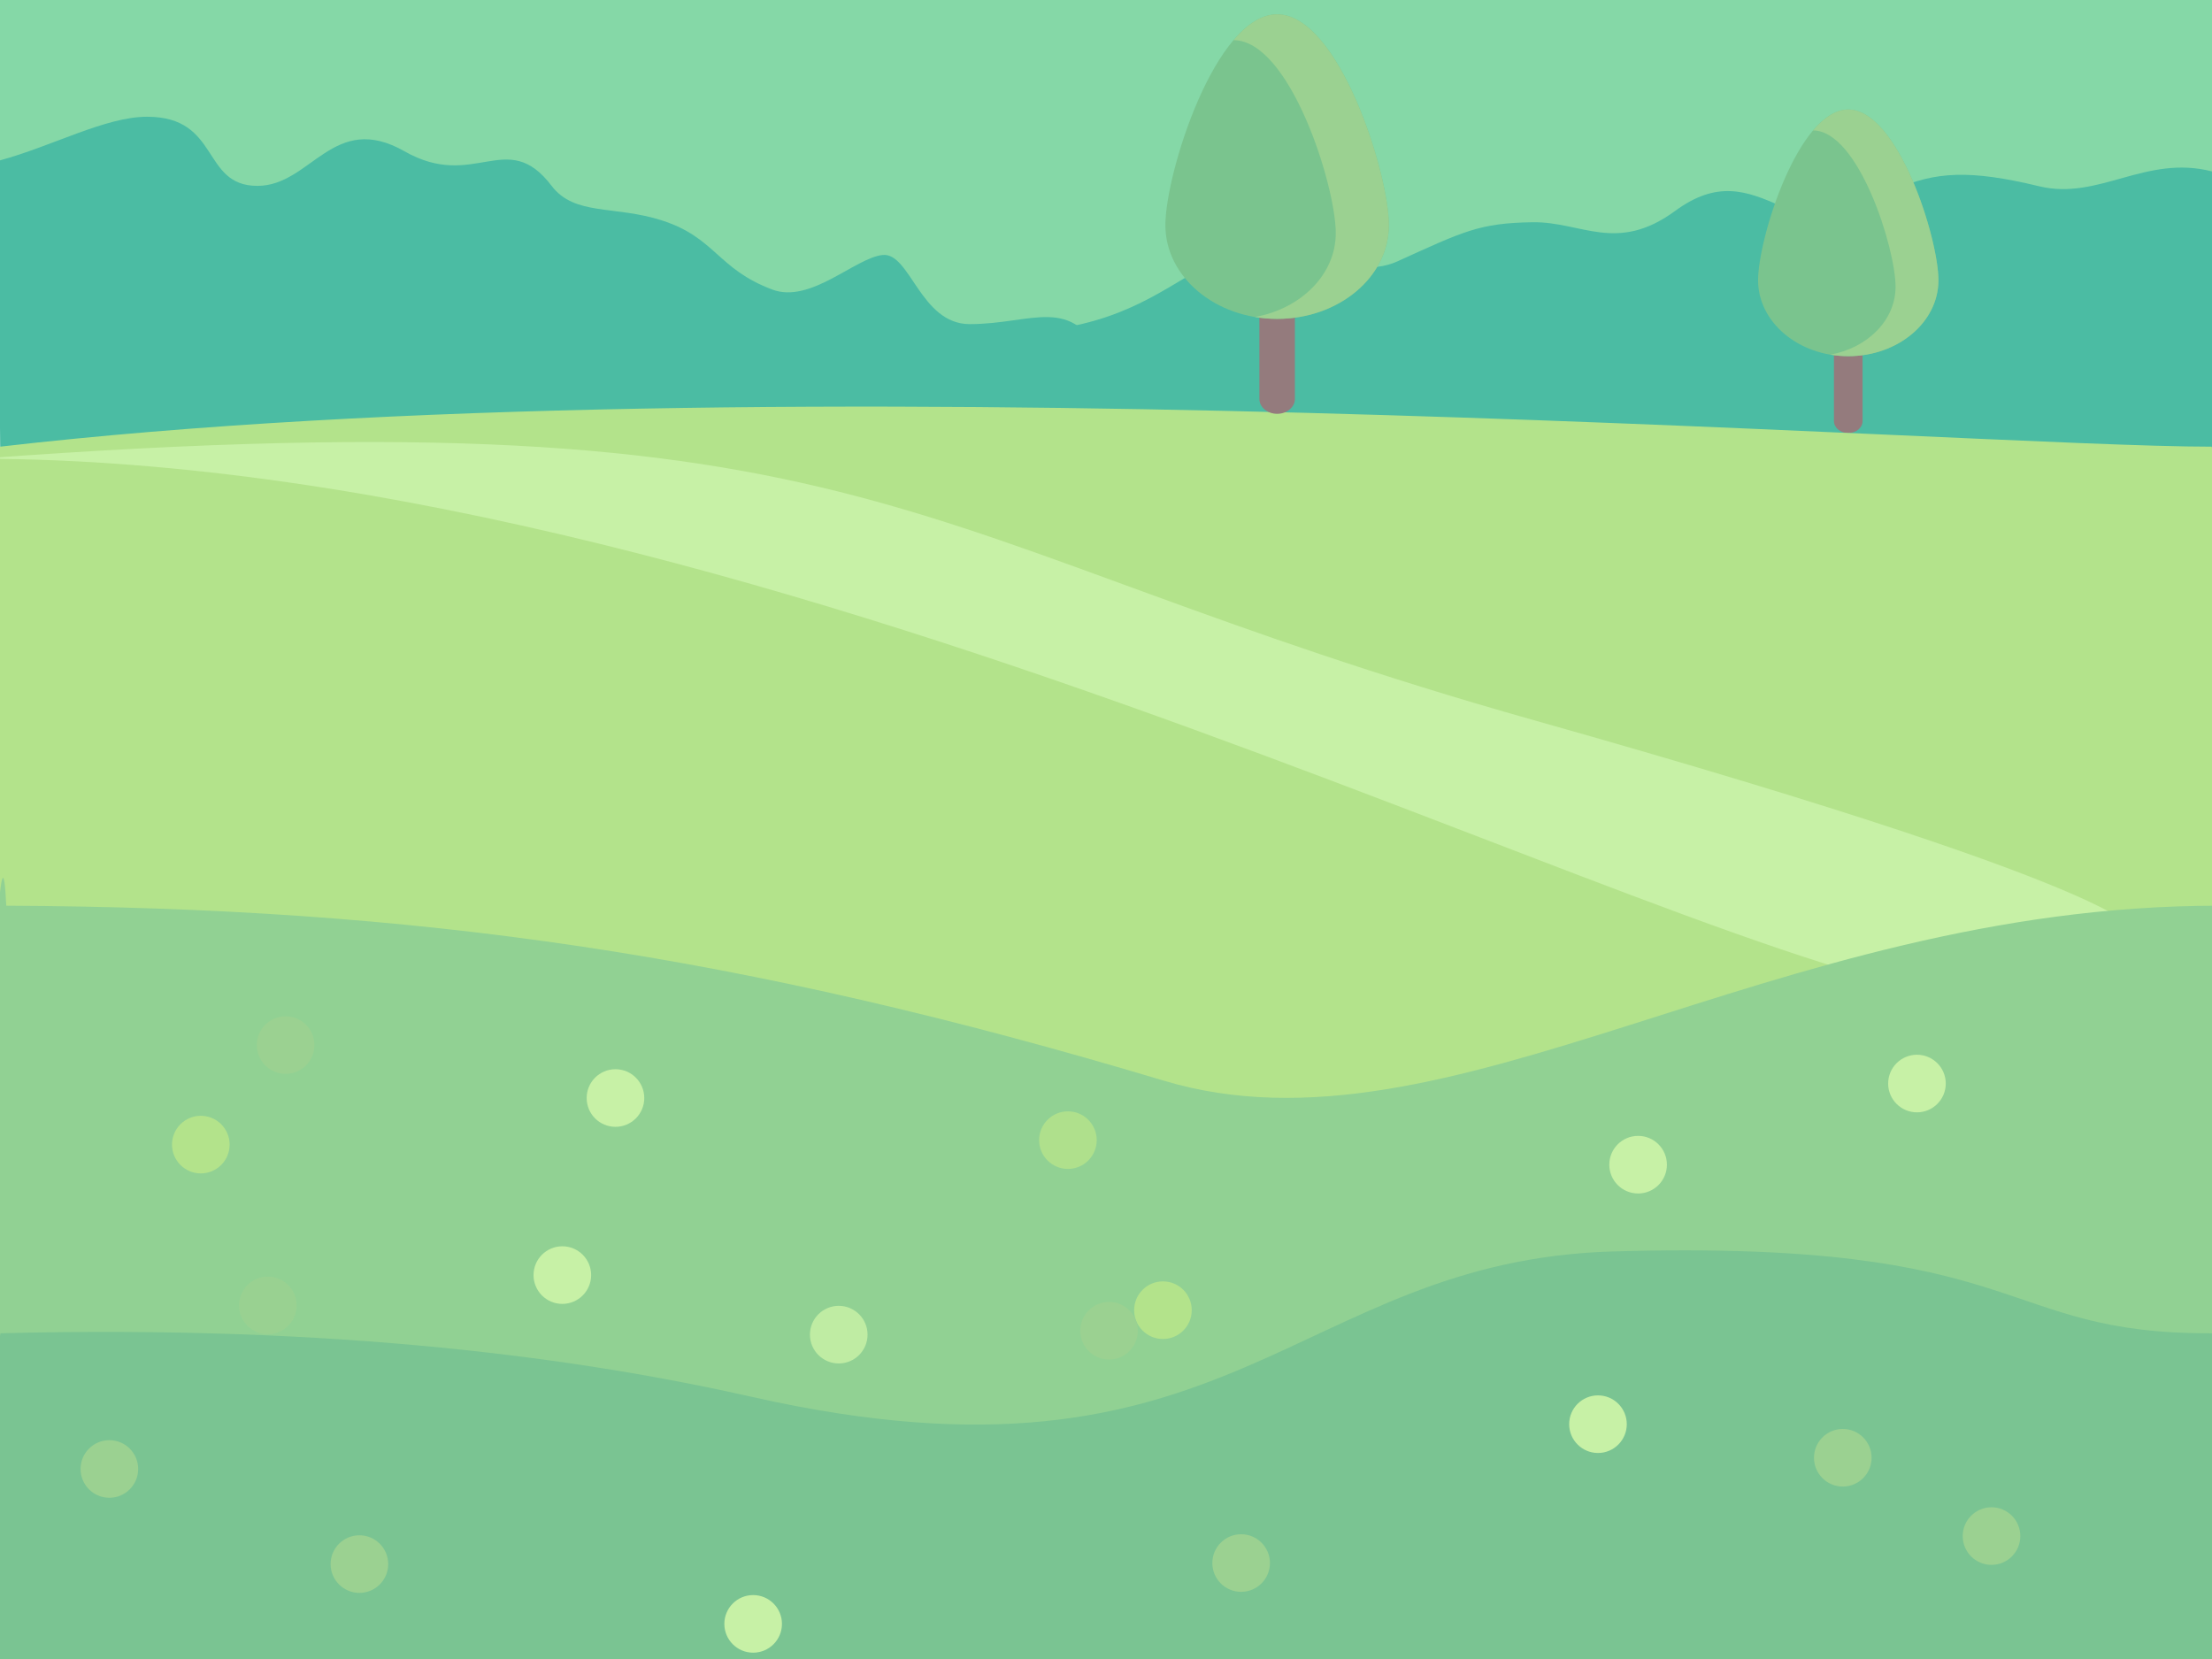
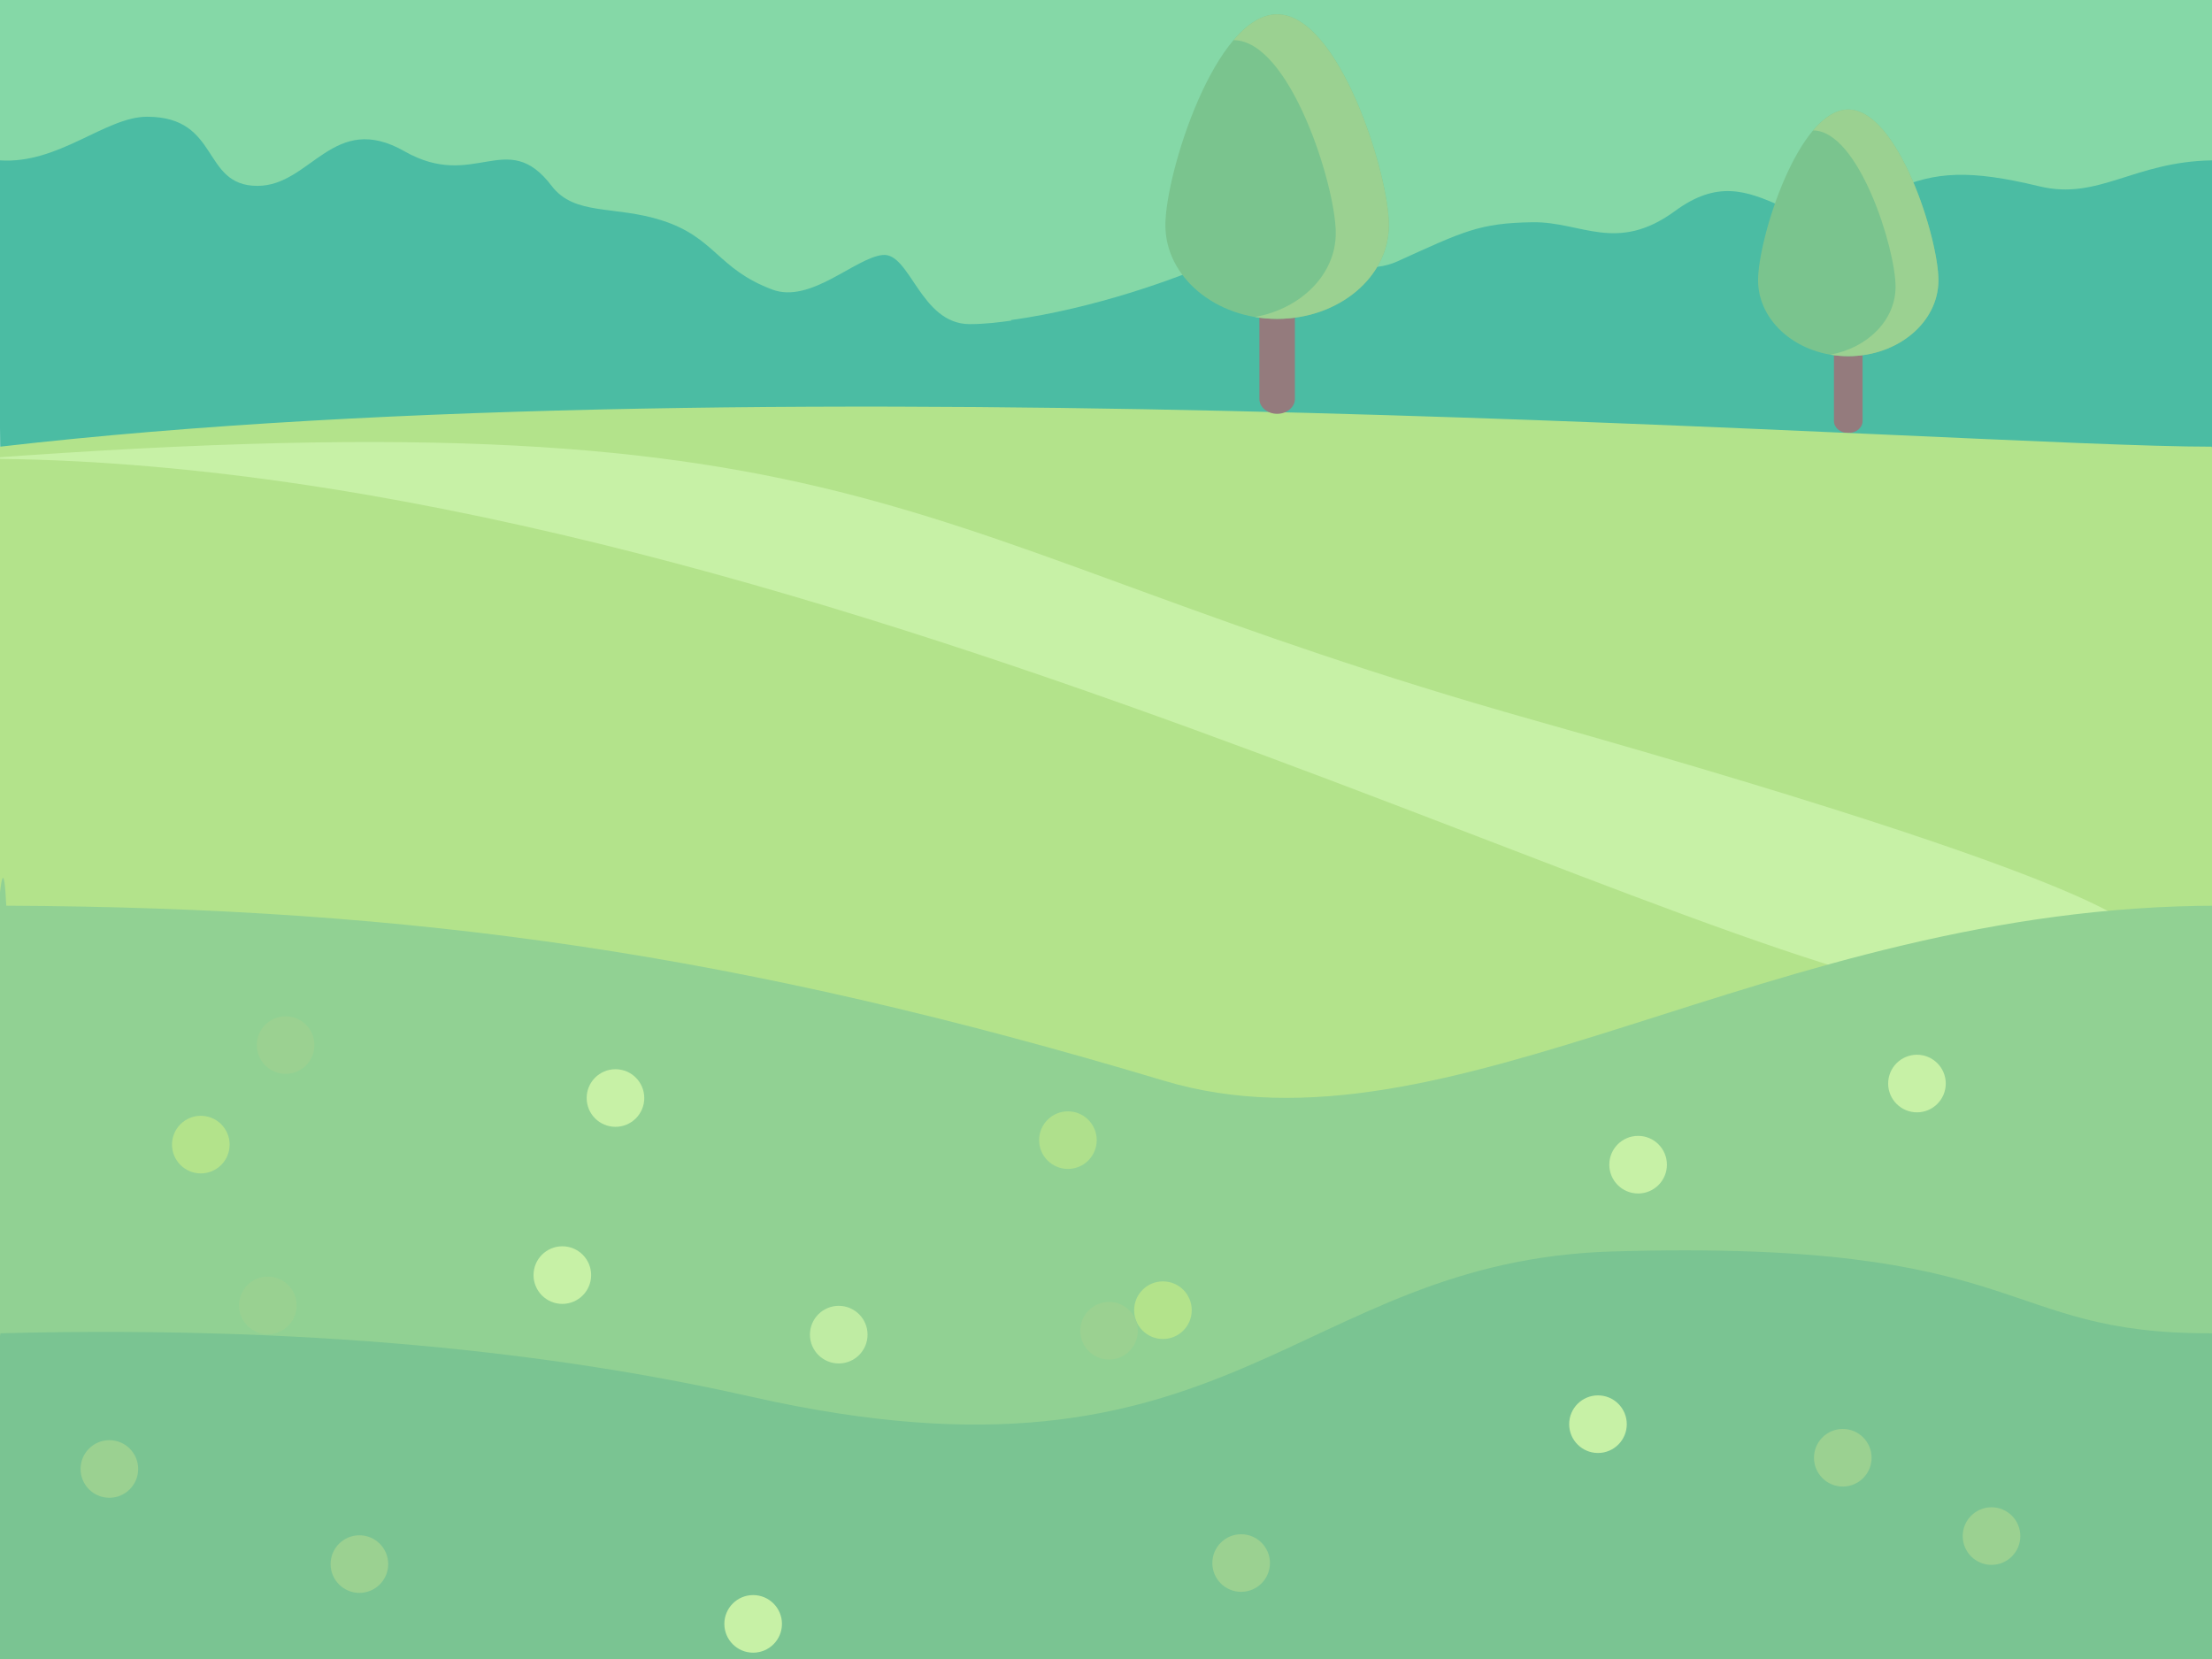
<svg xmlns="http://www.w3.org/2000/svg" width="800" height="600" viewBox="0 0 1024 768" class="icon" version="1.1" id="svg33">
  <defs id="defs33">
    <linearGradient id="swatch44">
      <stop style="stop-color:#000000;stop-opacity:1;" offset="0" id="stop44" />
    </linearGradient>
  </defs>
  <g id="g54" style="opacity:0.704">
    <g id="g55" style="opacity:1;mix-blend-mode:normal">
      <rect style="opacity:1;fill:#52c883;fill-opacity:1;stroke-width:1.28" id="rect55" width="1032.376" height="165.463" x="-1.414" y="-5.657" />
-       <path d="m 563.191,120.855 c 29.406,-12.766 60.604,10.615 83.615,0.181 30.756,-13.946 37.92,-17.779 62.671,-18.156 22.596,-0.346 38.938,14.596 65.96,-5.218 19.422,-14.241 32.856,-9.567 49.609,-1.98 16.753,7.587 23.371,4.47 52.033,-7.978 18.955,-8.233 34.53,-9.289 67.034,-1.449 C 971.526,92.866 993.369,71.444 1024,79.36 c 33.598,37.782 16.819,100.481 1.032,140.992 -81.112,-9.284 -104.039,-17.46 -137.255,-15.159 -36.455,2.525 -319.312,-11.79 -360.993,-13.325 -47.364,-1.745 -38.961,-39.458 -38.961,-39.458 38.714,-5.401 55.936,-23.118 75.368,-31.554 z" fill="#36b294" id="path3" style="fill:#00a07d;fill-opacity:1;stroke-width:1.054" />
+       <path d="m 563.191,120.855 c 29.406,-12.766 60.604,10.615 83.615,0.181 30.756,-13.946 37.92,-17.779 62.671,-18.156 22.596,-0.346 38.938,14.596 65.96,-5.218 19.422,-14.241 32.856,-9.567 49.609,-1.98 16.753,7.587 23.371,4.47 52.033,-7.978 18.955,-8.233 34.53,-9.289 67.034,-1.449 C 971.526,92.866 987.712,74.809 1024,74.24 c 46.326,6.67 16.819,105.601 1.032,146.112 -81.112,-9.284 -104.039,-17.46 -137.255,-15.159 -36.455,2.525 -319.312,-11.79 -360.993,-13.325 -47.364,-1.745 -58.76,-43.701 -58.76,-43.701 38.714,-5.401 75.735,-18.875 95.167,-27.311 z" fill="#36b294" id="path3" style="fill:#00a07d;fill-opacity:1;stroke-width:1.054" />
      <path d="m 855.614,200.483 a 6.625,5.576 0 0 1 -6.628,-5.575 v -60.044 a 6.625,5.576 0 0 1 6.628,-5.575 6.625,5.576 0 0 1 6.628,5.575 v 60.044 a 6.624,5.575 0 0 1 -6.628,5.575 z" fill="#674447" id="path5" style="stroke-width:0.602" />
      <path d="m 897.358,129.748 c 0,19.406 -18.69,35.137 -41.746,35.137 -23.056,0 -41.746,-15.731 -41.746,-35.137 0,-19.406 18.69,-79.059 41.746,-79.059 23.056,7.6e-4 41.746,59.653 41.746,79.059 z" fill="#43ab5f" id="path6" style="stroke-width:0.602" />
      <path d="m 855.613,50.689 c -5.787,0 -11.299,3.765 -16.31,9.703 h 0.002 c 21.102,0 38.208,54.598 38.208,72.359 0,15.45 -12.954,28.331 -30.212,31.428 2.687,0.457 5.465,0.705 8.312,0.705 23.056,0 41.746,-15.731 41.746,-35.137 0.002,-19.406 -18.69,-79.059 -41.744,-79.059 z" fill="#71be63" id="path7" style="stroke-width:0.602" />
-       <path d="m 527.756,182.045 c -13.46,0 -15.704,-13.31 -17.024,-16 -14.732,-30 -32.566,-16 -61.826,-16 -22.876,0 -27.552,-33.334 -40.32,-32 -12.768,1.334 -33.338,22.666 -51.072,16 -25.448,-9.568 -26.246,-24 -51.074,-32 -21.908,-7.06 -40.432,-2 -51.074,-16 -20.718,-27.26 -35.644,2.5 -68.098,-16 -33.006,-18.816 -43.27,16 -68.096,16 -26.082,0 -17.026,-32 -51.074,-32 C 48.81,54.045 24.396,67.59 0,74.24 -8.44,110.864 3.2776604e-8,158.901 3.2776604e-8,198.045 3.2776604e-8,218.229 1.316,238.099 3.62,257.671 c 7.83,7.266 16.296,13.656 24.786,17.302 30.438,13.072 669.594,24.302 669.594,24.302 v -53.23 c -46.818,0 -46.818,-32 -85.122,-32 -51.606,0 -46.818,-32 -85.122,-32 z" fill="#00a07d" id="path9" style="fill:#00a07d;fill-opacity:1" />
+       <path d="m 527.756,182.045 c -13.46,0 -15.704,-13.31 -17.024,-16 -14.732,-30 -32.566,-16 -61.826,-16 -22.876,0 -27.552,-33.334 -40.32,-32 -12.768,1.334 -33.338,22.666 -51.072,16 -25.448,-9.568 -26.246,-24 -51.074,-32 -21.908,-7.06 -40.432,-2 -51.074,-16 -20.718,-27.26 -35.644,2.5 -68.098,-16 -33.006,-18.816 -43.27,16 -68.096,16 -26.082,0 -17.026,-32 -51.074,-32 C 48.81,54.045 27.224,76.075 0,74.24 -39.553,78.337 3.2776604e-8,158.901 3.2776604e-8,198.045 3.2776604e-8,218.229 1.316,238.099 3.62,257.671 c 7.83,7.266 16.296,13.656 24.786,17.302 30.438,13.072 669.594,24.302 669.594,24.302 v -53.23 c -46.818,0 -46.818,-32 -85.122,-32 -51.606,0 -46.818,-32 -85.122,-32 z" fill="#00a07d" id="path9" style="fill:#00a07d;fill-opacity:1" />
      <path d="m 505.328,603.955 568.17,-48.35 -49.601,-348.822 c -114.77,0 -661.828,-41.743 -1023.896,0 C -24.042,317.013 -43.295,474.815 -44.415,562.746 -45.693,662.973 505.328,603.955 505.328,603.955 Z" fill="#94d75b" id="path10" style="stroke-width:1.005" />
      <path d="M 710.097,333.407 C 413.716,249.818 410.717,180.992 -9.453,212.356 364.11,212.831 804.809,462.534 922.119,462.534 l 46.84,16.472 19.966,-46.173 c 0,0 17.554,-15.837 -278.828,-99.426 z" fill="#b0eb81" id="path11" style="stroke-width:1.657" />
      <path d="m 1043.61,655.851 c -80.312,177.704 -315.55,239.207 -523.234,239.207 -221.909,0 -447.615,35.602 -518.664,-161.833 -15.671,-52.674 -2.662,-397.001 1.19,-313.952 189.496,0.869 339.6,22.18 535.939,81.026 131.708,39.475 280.057,-81.026 488.061,-81.026 z" fill="#71be63" id="path13" style="fill:#63be66;fill-opacity:1" />
      <path d="m 591.23,191.567 a 8.212,6.886 0 0 1 -8.216,-6.883 v -74.141 c 0,-3.801 3.675,-6.883 8.216,-6.883 4.54,0 8.214,3.082 8.214,6.883 v 74.141 a 8.21,6.884 0 0 1 -8.214,6.883 z" fill="#674447" id="path14" style="stroke-width:0.656" />
      <path d="m 642.967,104.229 c 0,23.961 -23.165,43.385 -51.74,43.385 -28.575,0 -51.74,-19.425 -51.74,-43.385 0,-23.961 23.165,-97.619 51.74,-97.619 28.575,0 51.74,73.657 51.74,97.619 z" fill="#43ab5f" id="path15" style="stroke-width:0.656" />
      <path d="m 591.227,6.61 c -7.173,0 -14.004,4.649 -20.214,11.982 h 10e-4 c 26.154,0 47.356,67.415 47.356,89.346 0,19.076 -16.055,34.982 -37.445,38.807 3.33,0.564 6.773,0.871 10.301,0.871 28.575,0 51.741,-19.425 51.741,-43.385 0.001,-23.963 -23.165,-97.62 -51.74,-97.62 z" fill="#71be63" id="path16" style="stroke-width:0.656" />
      <path d="M 1024.268,617.201 C 923.346,617.779 940.884,573.635 746.634,579.333 598.336,583.684 570.44,696.862 348.21,646.678 269.942,629.004 157.482,613.208 0.268,617.201 -24.554,736.204 -70.766,926.725 7.428,953.563 120.981,992.537 434.338,938.519 515.097,938.519 c 114.973,0 489.499,121.828 512,0 25.8,-139.692 45.191,-229.018 -2.828,-321.318 z" fill="#43ab5f" id="path17" style="fill:#43ab64;fill-opacity:1;stroke-width:1.081" />
      <path d="m 348.656,751.742 m -13.334,0 a 13.334,13.334 0 1 0 26.668,0 13.334,13.334 0 1 0 -26.668,0 z" fill="#b0eb81" id="path18" />
      <path d="m 378.381,443.619 m -13.334,0 a 13.334,13.334 0 1 0 26.668,0 13.334,13.334 0 1 0 -26.668,0 z" fill="#94d75b" id="path19" />
      <path d="m 538.36,606.524 m -13.334,0 a 13.334,13.334 0 1 0 26.668,0 13.334,13.334 0 1 0 -26.668,0 z" fill="#94d75b" id="path20" />
      <path d="m 574.559,723.577 m -13.334,0 a 13.334,13.334 0 1 0 26.668,0 13.334,13.334 0 1 0 -26.668,0 z" fill="#71be63" id="path21" />
      <path d="m 739.75,659.295 m -13.334,0 a 13.334,13.334 0 1 0 26.668,0 13.334,13.334 0 1 0 -26.668,0 z" fill="#b0eb81" id="path22" />
      <path d="m 513.414,616.034 m -13.334,0 a 13.334,13.334 0 1 0 26.668,0 13.334,13.334 0 1 0 -26.668,0 z" fill="#71be63" id="path23" />
      <path d="m 166.378,724.062 m -13.334,0 a 13.334,13.334 0 1 0 26.668,0 13.334,13.334 0 1 0 -26.668,0 z" fill="#71be63" id="path24" />
      <path d="m 388.281,617.848 m -13.334,0 a 13.334,13.334 0 1 0 26.668,0 13.334,13.334 0 1 0 -26.668,0 z" fill="#b0eb81" id="path18-4" style="opacity:0.85" />
      <path d="m 494.373,527.802 m -13.334,0 a 13.334,13.334 0 1 0 26.668,0 13.334,13.334 0 1 0 -26.668,0 z" fill="#94d75b" id="path19-4" style="opacity:0.85" />
      <path d="m 123.978,604.31 m -13.334,0 a 13.334,13.334 0 1 0 26.668,0 13.334,13.334 0 1 0 -26.668,0 z" fill="#71be63" id="path24-1" style="opacity:0.85" />
      <path d="m 260.322,590.277 m -13.334,0 a 13.334,13.334 0 1 0 26.668,0 13.334,13.334 0 1 0 -26.668,0 z" fill="#b0eb81" id="path25" />
      <path d="m 284.918,508.305 m -13.334,0 a 13.334,13.334 0 1 0 26.668,0 13.334,13.334 0 1 0 -26.668,0 z" fill="#b0eb81" id="path26" />
      <path d="m 92.965,529.869 m -13.334,0 a 13.334,13.334 0 1 0 26.668,0 13.334,13.334 0 1 0 -26.668,0 z" fill="#94d75b" id="path27" />
      <path d="m 758.328,539.164 m -13.334,0 a 13.334,13.334 0 1 0 26.668,0 13.334,13.334 0 1 0 -26.668,0 z" fill="#b0eb81" id="path28" />
      <path d="m 887.418,501.602 m -13.334,0 a 13.334,13.334 0 1 0 26.668,0 13.334,13.334 0 1 0 -26.668,0 z" fill="#b0eb81" id="path29" />
      <path d="m 921.929,711.092 m -13.334,0 a 13.334,13.334 0 1 0 26.668,0 13.334,13.334 0 1 0 -26.668,0 z" fill="#71be63" id="path30" />
      <path d="m 853.081,674.835 m -13.334,0 a 13.334,13.334 0 1 0 26.668,0 13.334,13.334 0 1 0 -26.668,0 z" fill="#71be63" id="path31" />
      <path d="m 50.629,680.03 m -13.334,0 a 13.334,13.334 0 1 0 26.668,0 13.334,13.334 0 1 0 -26.668,0 z" fill="#71be63" id="path32" />
      <path d="m 132.228,483.799 m -13.334,0 a 13.334,13.334 0 1 0 26.668,0 13.334,13.334 0 1 0 -26.668,0 z" fill="#71be63" id="path33" />
    </g>
  </g>
</svg>
